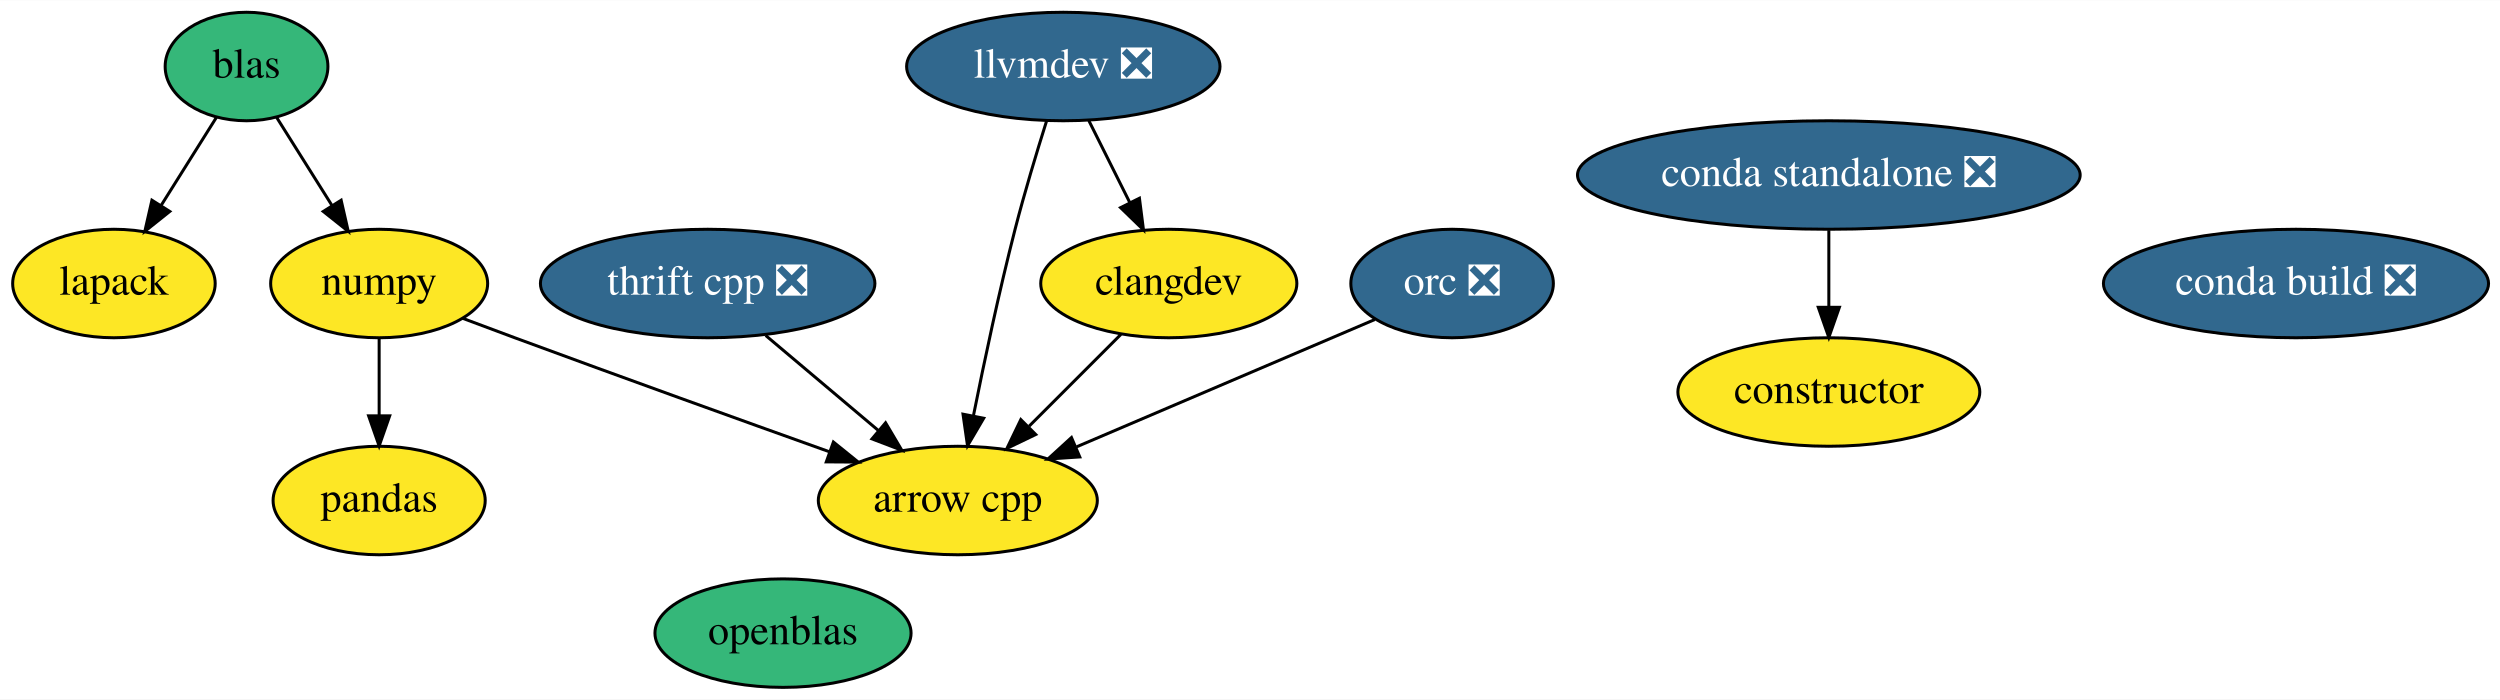
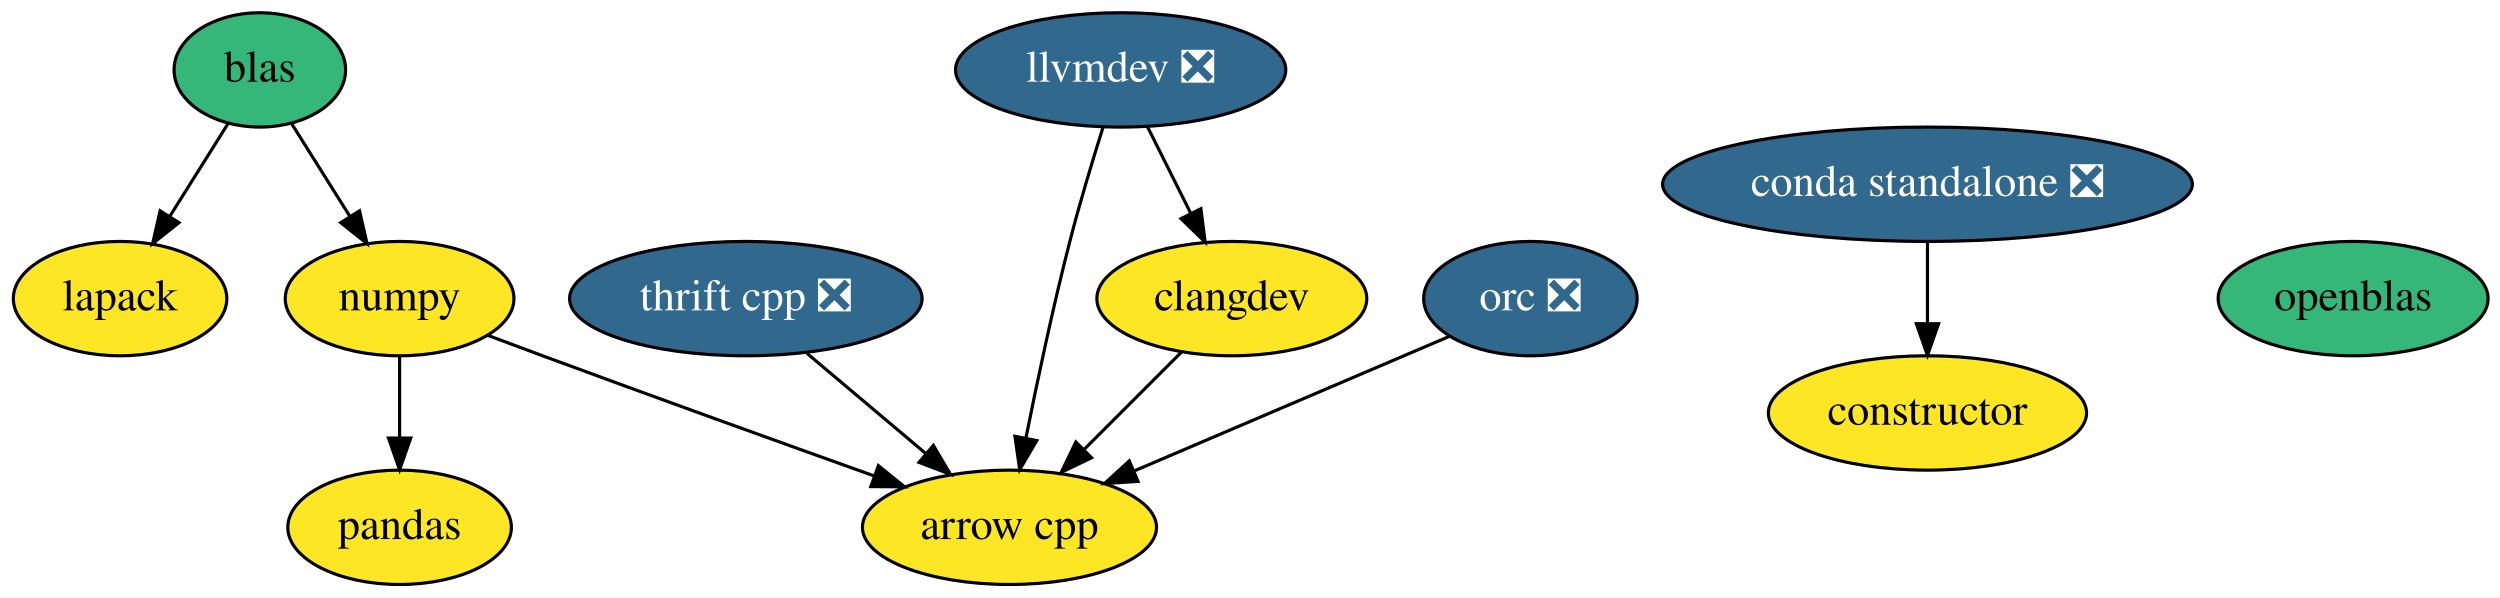
- <svg xmlns="http://www.w3.org/2000/svg" xmlns:xlink="http://www.w3.org/1999/xlink" width="829pt" height="232pt" viewBox="0.00 0.00 829.49 232.00">
-   <g id="graph0" class="graph" transform="scale(1 1) rotate(0) translate(4 228)">
-     <polygon fill="white" stroke="transparent" points="-4,4 -4,-228 825.49,-228 825.49,4 -4,4" />
+ <svg xmlns="http://www.w3.org/2000/svg" xmlns:xlink="http://www.w3.org/1999/xlink" width="787pt" height="188pt" viewBox="0.00 0.00 787.04 188.00">
+   <g id="graph0" class="graph" transform="scale(1 1) rotate(0) translate(4 184)">
+     <polygon fill="white" stroke="transparent" points="-4,4 -4,-184 783.04,-184 783.04,4 -4,4" />
    <g id="node1" class="node">
      <g id="a_node1">
        <a xlink:href="https://github.com/conda-forge/arrow-cpp-feedstock" xlink:title="arrow cpp">
-           <ellipse fill="#fde725" stroke="black" cx="313.8" cy="-62" rx="46.29" ry="18" />
-           <text text-anchor="middle" x="313.8" y="-58.3" font-family="Times,serif" font-size="14.00">arrow cpp</text>
+           <ellipse fill="#fde725" stroke="black" cx="313.8" cy="-18" rx="46.29" ry="18" />
+           <text text-anchor="middle" x="313.8" y="-14.3" font-family="Times,serif" font-size="14.00">arrow cpp</text>
        </a>
      </g>
    </g>
    <g id="node2" class="node">
      <g id="a_node2">
-         <a xlink:href="https://github.com/conda-forge/conda-build-feedstock/pull/151" xlink:title="conda build ❎">
-           <ellipse fill="#31688e" stroke="black" cx="757.8" cy="-134" rx="63.89" ry="18" />
-           <text text-anchor="middle" x="757.8" y="-130.3" font-family="Times,serif" font-size="14.00" fill="white">conda build ❎</text>
+         <a xlink:href="https://github.com/conda-forge/constructor-feedstock" xlink:title="constructor">
+           <ellipse fill="#fde725" stroke="black" cx="602.8" cy="-54" rx="50.09" ry="18" />
+           <text text-anchor="middle" x="602.8" y="-50.3" font-family="Times,serif" font-size="14.00">constructor</text>
        </a>
      </g>
    </g>
    <g id="node3" class="node">
      <g id="a_node3">
-         <a xlink:href="https://github.com/conda-forge/constructor-feedstock" xlink:title="constructor">
-           <ellipse fill="#fde725" stroke="black" cx="602.8" cy="-98" rx="50.09" ry="18" />
-           <text text-anchor="middle" x="602.8" y="-94.3" font-family="Times,serif" font-size="14.00">constructor</text>
+         <a xlink:href="https://github.com/conda-forge/lapack-feedstock" xlink:title="lapack">
+           <ellipse fill="#fde725" stroke="black" cx="33.8" cy="-90" rx="33.6" ry="18" />
+           <text text-anchor="middle" x="33.8" y="-86.3" font-family="Times,serif" font-size="14.00">lapack</text>
        </a>
      </g>
    </g>
    <g id="node4" class="node">
      <g id="a_node4">
-         <a xlink:href="https://github.com/conda-forge/lapack-feedstock" xlink:title="lapack">
-           <ellipse fill="#fde725" stroke="black" cx="33.8" cy="-134" rx="33.6" ry="18" />
-           <text text-anchor="middle" x="33.8" y="-130.3" font-family="Times,serif" font-size="14.00">lapack</text>
-         </a>
-       </g>
-     </g>
-     <g id="node5" class="node">
-       <g id="a_node5">
        <a xlink:href="https://github.com/conda-forge/numpy-feedstock" xlink:title="numpy">
-           <ellipse fill="#fde725" stroke="black" cx="121.8" cy="-134" rx="36" ry="18" />
-           <text text-anchor="middle" x="121.8" y="-130.3" font-family="Times,serif" font-size="14.00">numpy</text>
+           <ellipse fill="#fde725" stroke="black" cx="121.8" cy="-90" rx="36" ry="18" />
+           <text text-anchor="middle" x="121.8" y="-86.3" font-family="Times,serif" font-size="14.00">numpy</text>
        </a>
      </g>
    </g>
    <g id="edge1" class="edge">
-       <path fill="none" stroke="black" d="M149.38,-122.5C155.13,-120.34 161.16,-118.08 166.8,-116 201.9,-103.04 241.84,-88.67 271.22,-78.16" />
-       <polygon fill="black" stroke="black" points="272.52,-81.41 280.76,-74.75 270.16,-74.82 272.52,-81.41" />
+       <path fill="none" stroke="black" d="M149.38,-78.5C155.13,-76.34 161.16,-74.08 166.8,-72 201.9,-59.04 241.84,-44.67 271.22,-34.16" />
+       <polygon fill="black" stroke="black" points="272.52,-37.41 280.76,-30.75 270.16,-30.82 272.52,-37.41" />
    </g>
-     <g id="node7" class="node">
-       <g id="a_node7">
+     <g id="node6" class="node">
+       <g id="a_node6">
        <a xlink:href="https://github.com/conda-forge/pandas-feedstock" xlink:title="pandas">
-           <ellipse fill="#fde725" stroke="black" cx="121.8" cy="-62" rx="35.19" ry="18" />
-           <text text-anchor="middle" x="121.8" y="-58.3" font-family="Times,serif" font-size="14.00">pandas</text>
+           <ellipse fill="#fde725" stroke="black" cx="121.8" cy="-18" rx="35.19" ry="18" />
+           <text text-anchor="middle" x="121.8" y="-14.3" font-family="Times,serif" font-size="14.00">pandas</text>
        </a>
      </g>
    </g>
    <g id="edge2" class="edge">
-       <path fill="none" stroke="black" d="M121.8,-115.7C121.8,-107.98 121.8,-98.71 121.8,-90.11" />
-       <polygon fill="black" stroke="black" points="125.3,-90.1 121.8,-80.1 118.3,-90.1 125.3,-90.1" />
+       <path fill="none" stroke="black" d="M121.8,-71.7C121.8,-63.98 121.8,-54.71 121.8,-46.11" />
+       <polygon fill="black" stroke="black" points="125.3,-46.1 121.8,-36.1 118.3,-46.1 125.3,-46.1" />
    </g>
-     <g id="node6" class="node">
-       <g id="a_node6">
+     <g id="node5" class="node">
+       <g id="a_node5">
        <a xlink:href="https://github.com/conda-forge/openblas-feedstock" xlink:title="openblas">
-           <ellipse fill="#35b779" stroke="black" cx="255.8" cy="-18" rx="42.49" ry="18" />
-           <text text-anchor="middle" x="255.8" y="-14.3" font-family="Times,serif" font-size="14.00">openblas</text>
+           <ellipse fill="#35b779" stroke="black" cx="736.8" cy="-90" rx="42.49" ry="18" />
+           <text text-anchor="middle" x="736.8" y="-86.3" font-family="Times,serif" font-size="14.00">openblas</text>
        </a>
      </g>
    </g>
-     <g id="node8" class="node">
-       <g id="a_node8">
+     <g id="node7" class="node">
+       <g id="a_node7">
        <a xlink:href="https://github.com/conda-forge/thrift-cpp-feedstock/pull/49" xlink:title="thrift cpp ❎">
-           <ellipse fill="#31688e" stroke="black" cx="230.8" cy="-134" rx="55.49" ry="18" />
-           <text text-anchor="middle" x="230.8" y="-130.3" font-family="Times,serif" font-size="14.00" fill="white">thrift cpp ❎</text>
+           <ellipse fill="#31688e" stroke="black" cx="230.8" cy="-90" rx="55.49" ry="18" />
+           <text text-anchor="middle" x="230.8" y="-86.3" font-family="Times,serif" font-size="14.00" fill="white">thrift cpp ❎</text>
        </a>
      </g>
    </g>
    <g id="edge3" class="edge">
-       <path fill="none" stroke="black" d="M250.05,-116.76C261.2,-107.36 275.41,-95.38 287.57,-85.12" />
-       <polygon fill="black" stroke="black" points="289.83,-87.79 295.22,-78.67 285.32,-82.44 289.83,-87.79" />
+       <path fill="none" stroke="black" d="M250.05,-72.76C261.2,-63.36 275.41,-51.38 287.57,-41.12" />
+       <polygon fill="black" stroke="black" points="289.83,-43.79 295.22,-34.67 285.32,-38.44 289.83,-43.79" />
    </g>
-     <g id="node9" class="node">
-       <g id="a_node9">
+     <g id="node8" class="node">
+       <g id="a_node8">
        <a xlink:href="https://github.com/conda-forge/llvmdev-feedstock/pull/101" xlink:title="llvmdev ❎">
-           <ellipse fill="#31688e" stroke="black" cx="348.8" cy="-206" rx="51.99" ry="18" />
-           <text text-anchor="middle" x="348.8" y="-202.3" font-family="Times,serif" font-size="14.00" fill="white">llvmdev ❎</text>
+           <ellipse fill="#31688e" stroke="black" cx="348.8" cy="-162" rx="51.99" ry="18" />
+           <text text-anchor="middle" x="348.8" y="-158.3" font-family="Times,serif" font-size="14.00" fill="white">llvmdev ❎</text>
        </a>
      </g>
    </g>
    <g id="edge4" class="edge">
-       <path fill="none" stroke="black" d="M343.25,-187.92C339.99,-177.58 335.91,-164.1 332.8,-152 327.52,-131.47 322.55,-108.02 319.02,-90.34" />
-       <polygon fill="black" stroke="black" points="322.39,-89.3 317.02,-80.16 315.52,-90.65 322.39,-89.3" />
+       <path fill="none" stroke="black" d="M343.25,-143.92C339.99,-133.58 335.91,-120.1 332.8,-108 327.52,-87.47 322.55,-64.02 319.02,-46.34" />
+       <polygon fill="black" stroke="black" points="322.39,-45.3 317.02,-36.16 315.52,-46.65 322.39,-45.3" />
    </g>
-     <g id="node10" class="node">
-       <g id="a_node10">
+     <g id="node9" class="node">
+       <g id="a_node9">
        <a xlink:href="https://github.com/conda-forge/clangdev-feedstock" xlink:title="clangdev">
-           <ellipse fill="#fde725" stroke="black" cx="383.8" cy="-134" rx="42.49" ry="18" />
-           <text text-anchor="middle" x="383.8" y="-130.3" font-family="Times,serif" font-size="14.00">clangdev</text>
+           <ellipse fill="#fde725" stroke="black" cx="383.8" cy="-90" rx="42.49" ry="18" />
+           <text text-anchor="middle" x="383.8" y="-86.3" font-family="Times,serif" font-size="14.00">clangdev</text>
        </a>
      </g>
    </g>
    <g id="edge5" class="edge">
-       <path fill="none" stroke="black" d="M357.27,-188.05C361.35,-179.89 366.34,-169.91 370.88,-160.82" />
-       <polygon fill="black" stroke="black" points="374.06,-162.3 375.4,-151.79 367.8,-159.17 374.06,-162.3" />
+       <path fill="none" stroke="black" d="M357.27,-144.05C361.35,-135.89 366.34,-125.91 370.88,-116.82" />
+       <polygon fill="black" stroke="black" points="374.06,-118.3 375.4,-107.79 367.8,-115.17 374.06,-118.3" />
    </g>
    <g id="edge6" class="edge">
-       <path fill="none" stroke="black" d="M367.91,-117.12C358.91,-108.12 347.48,-96.68 337.44,-86.65" />
-       <polygon fill="black" stroke="black" points="339.65,-83.9 330.1,-79.31 334.7,-88.85 339.65,-83.9" />
+       <path fill="none" stroke="black" d="M367.91,-73.12C358.91,-64.12 347.48,-52.68 337.44,-42.65" />
+       <polygon fill="black" stroke="black" points="339.65,-39.9 330.1,-35.31 334.7,-44.85 339.65,-39.9" />
    </g>
-     <g id="node11" class="node">
-       <g id="a_node11">
+     <g id="node10" class="node">
+       <g id="a_node10">
        <a xlink:href="https://github.com/conda-forge/blas-feedstock" xlink:title="blas">
-           <ellipse fill="#35b779" stroke="black" cx="77.8" cy="-206" rx="27" ry="18" />
-           <text text-anchor="middle" x="77.8" y="-202.3" font-family="Times,serif" font-size="14.00">blas</text>
+           <ellipse fill="#35b779" stroke="black" cx="77.8" cy="-162" rx="27" ry="18" />
+           <text text-anchor="middle" x="77.8" y="-158.3" font-family="Times,serif" font-size="14.00">blas</text>
        </a>
      </g>
    </g>
    <g id="edge7" class="edge">
-       <path fill="none" stroke="black" d="M67.81,-189.12C62.38,-180.47 55.53,-169.58 49.41,-159.83" />
-       <polygon fill="black" stroke="black" points="52.33,-157.91 44.05,-151.31 46.41,-161.64 52.33,-157.91" />
+       <path fill="none" stroke="black" d="M67.81,-145.12C62.38,-136.47 55.53,-125.58 49.41,-115.83" />
+       <polygon fill="black" stroke="black" points="52.33,-113.91 44.05,-107.31 46.41,-117.64 52.33,-113.91" />
    </g>
    <g id="edge8" class="edge">
-       <path fill="none" stroke="black" d="M87.78,-189.12C93.22,-180.47 100.06,-169.58 106.19,-159.83" />
-       <polygon fill="black" stroke="black" points="109.19,-161.64 111.55,-151.31 103.26,-157.91 109.19,-161.64" />
+       <path fill="none" stroke="black" d="M87.78,-145.12C93.22,-136.47 100.06,-125.58 106.19,-115.83" />
+       <polygon fill="black" stroke="black" points="109.19,-117.64 111.55,-107.31 103.26,-113.91 109.19,-117.64" />
    </g>
-     <g id="node12" class="node">
-       <g id="a_node12">
+     <g id="node11" class="node">
+       <g id="a_node11">
        <a xlink:href="https://github.com/conda-forge/orc-feedstock/pull/20" xlink:title="orc ❎">
-           <ellipse fill="#31688e" stroke="black" cx="477.8" cy="-134" rx="33.6" ry="18" />
-           <text text-anchor="middle" x="477.8" y="-130.3" font-family="Times,serif" font-size="14.00" fill="white">orc ❎</text>
+           <ellipse fill="#31688e" stroke="black" cx="477.8" cy="-90" rx="33.6" ry="18" />
+           <text text-anchor="middle" x="477.8" y="-86.3" font-family="Times,serif" font-size="14.00" fill="white">orc ❎</text>
        </a>
      </g>
    </g>
    <g id="edge9" class="edge">
-       <path fill="none" stroke="black" d="M452.17,-122.06C425.67,-110.75 383.95,-92.94 353.24,-79.83" />
-       <polygon fill="black" stroke="black" points="354.26,-76.46 343.69,-75.76 351.51,-82.9 354.26,-76.46" />
+       <path fill="none" stroke="black" d="M452.17,-78.06C425.67,-66.75 383.95,-48.94 353.24,-35.83" />
+       <polygon fill="black" stroke="black" points="354.26,-32.46 343.69,-31.76 351.51,-38.9 354.26,-32.46" />
    </g>
-     <g id="node13" class="node">
-       <g id="a_node13">
+     <g id="node12" class="node">
+       <g id="a_node12">
        <a xlink:href="https://github.com/conda-forge/conda-standalone-feedstock/pull/10" xlink:title="conda standalone ❎">
-           <ellipse fill="#31688e" stroke="black" cx="602.8" cy="-170" rx="83.39" ry="18" />
-           <text text-anchor="middle" x="602.8" y="-166.3" font-family="Times,serif" font-size="14.00" fill="white">conda standalone ❎</text>
+           <ellipse fill="#31688e" stroke="black" cx="602.8" cy="-126" rx="83.39" ry="18" />
+           <text text-anchor="middle" x="602.8" y="-122.3" font-family="Times,serif" font-size="14.00" fill="white">conda standalone ❎</text>
        </a>
      </g>
    </g>
    <g id="edge10" class="edge">
-       <path fill="none" stroke="black" d="M602.8,-151.7C602.8,-143.98 602.8,-134.71 602.8,-126.11" />
-       <polygon fill="black" stroke="black" points="606.3,-126.1 602.8,-116.1 599.3,-126.1 606.3,-126.1" />
+       <path fill="none" stroke="black" d="M602.8,-107.7C602.8,-99.98 602.8,-90.71 602.8,-82.11" />
+       <polygon fill="black" stroke="black" points="606.3,-82.1 602.8,-72.1 599.3,-82.1 606.3,-82.1" />
    </g>
  </g>
</svg>
